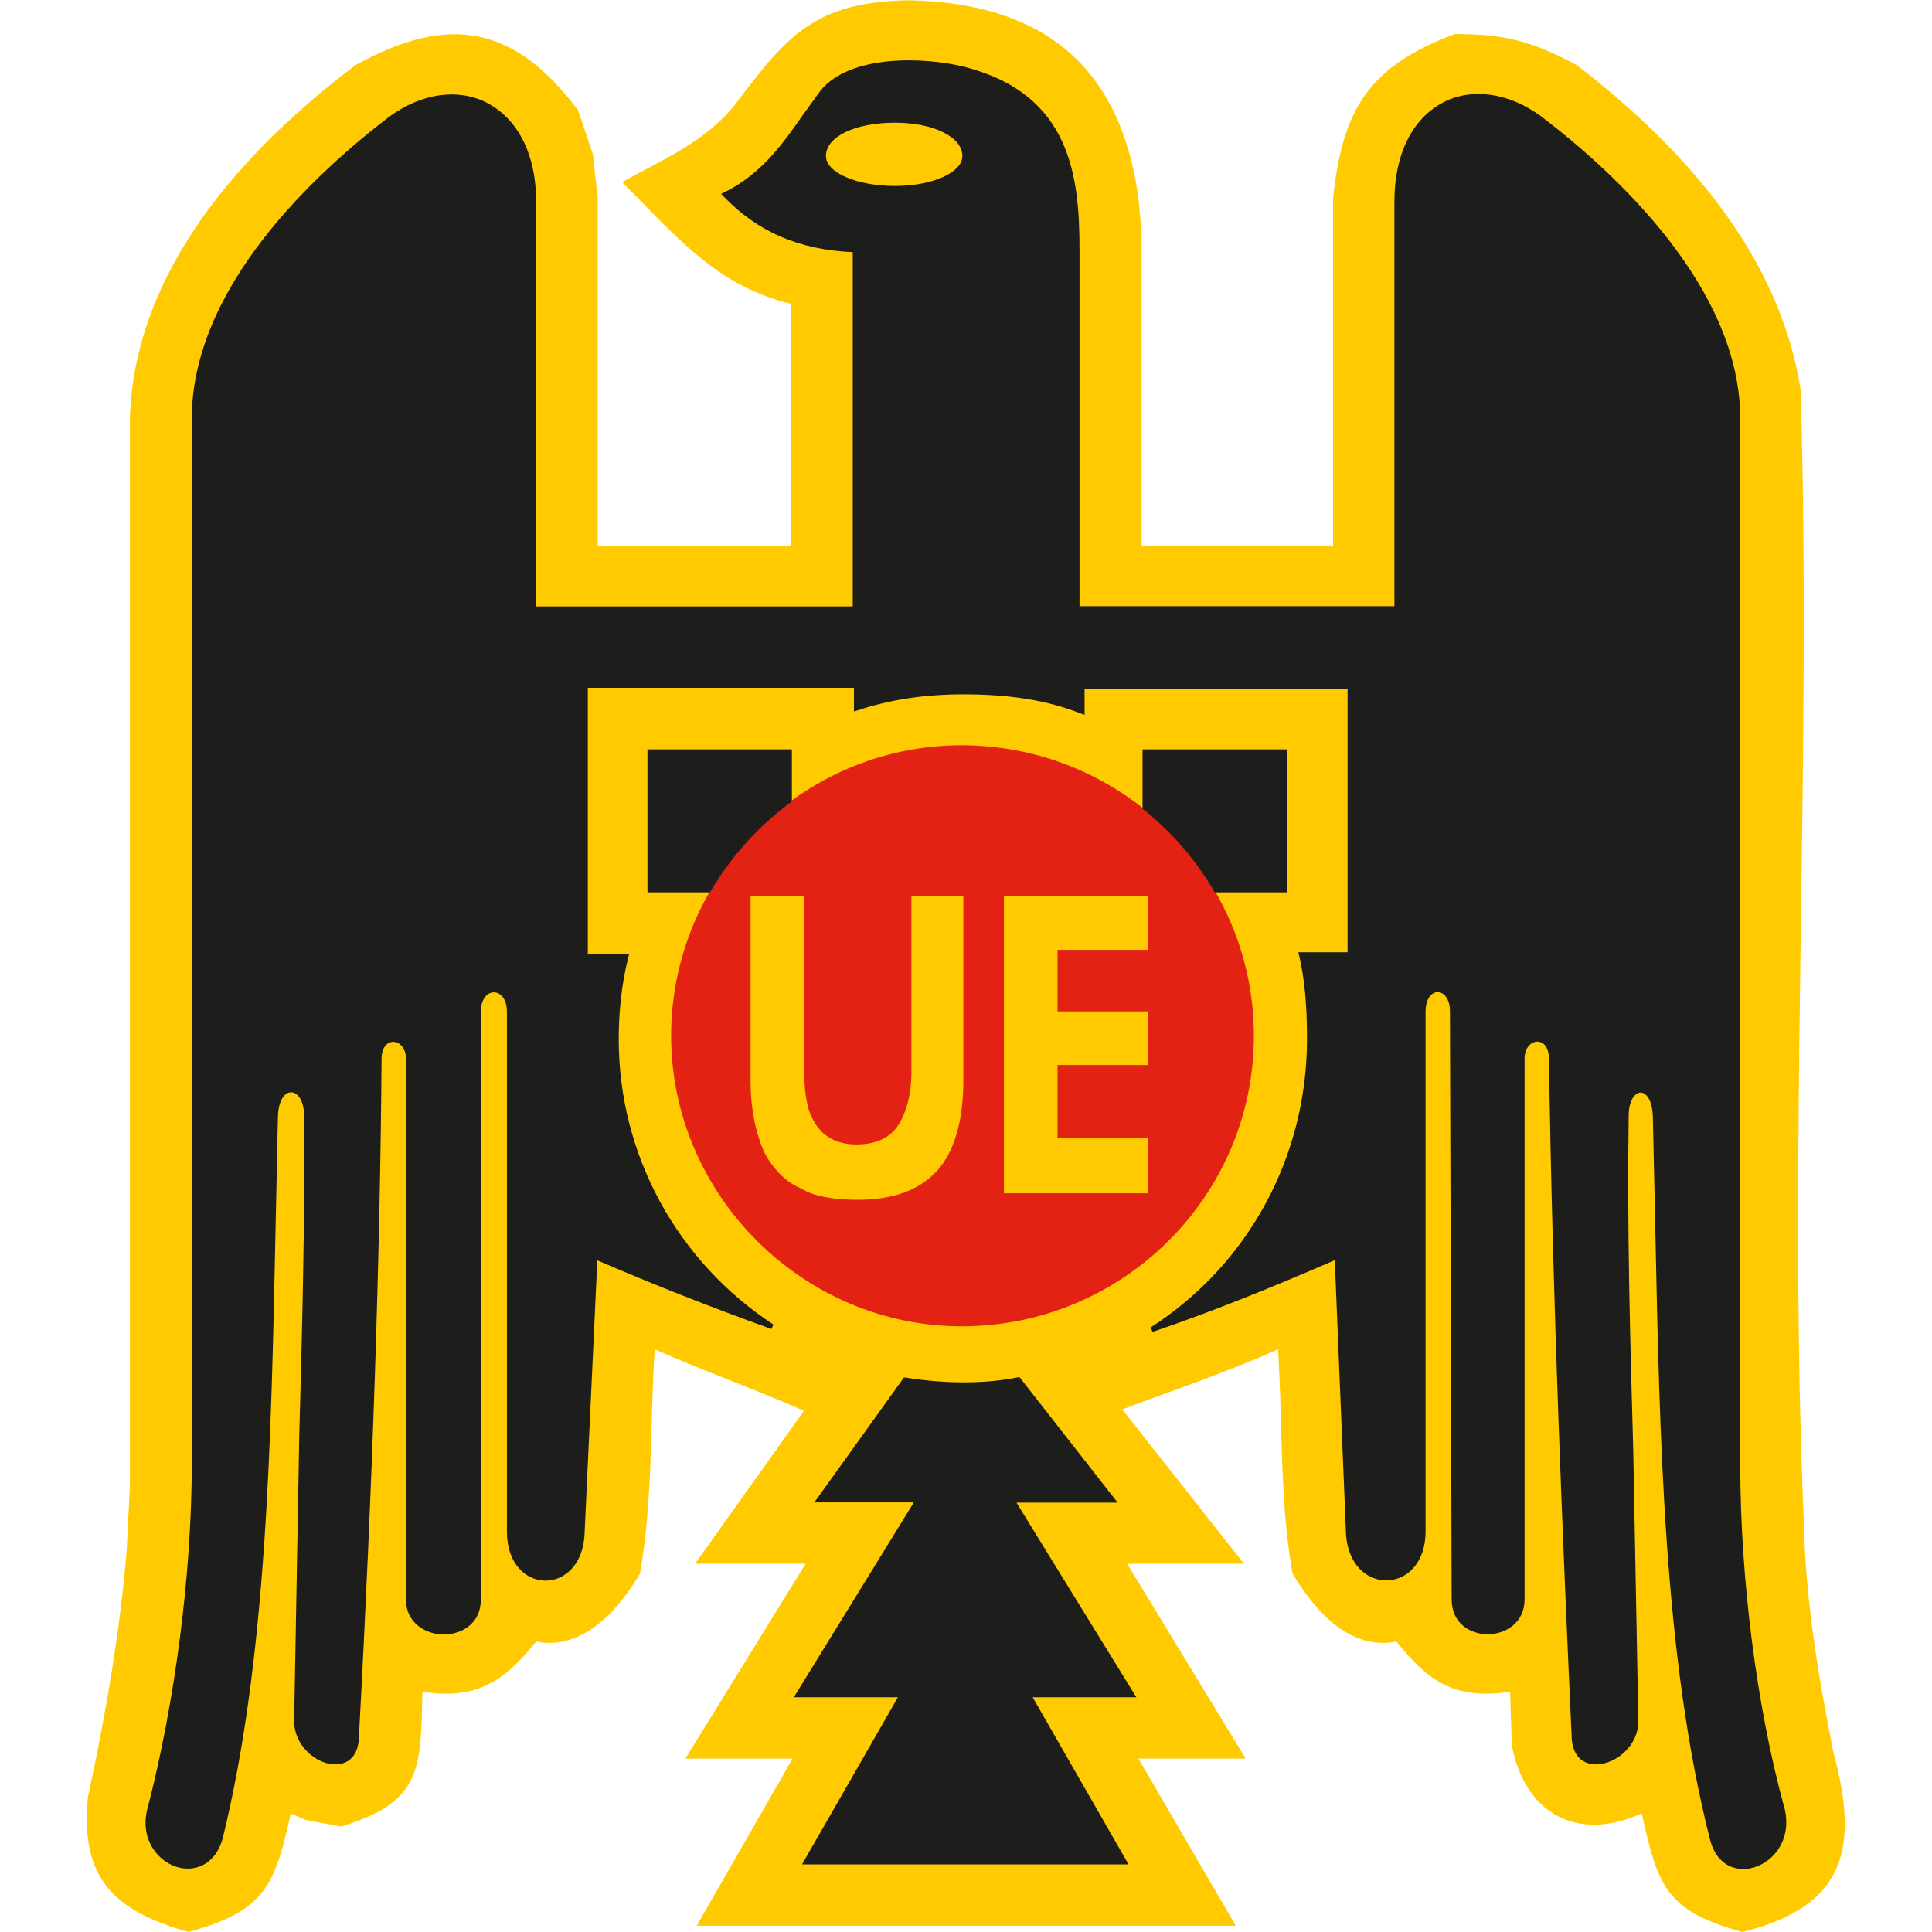
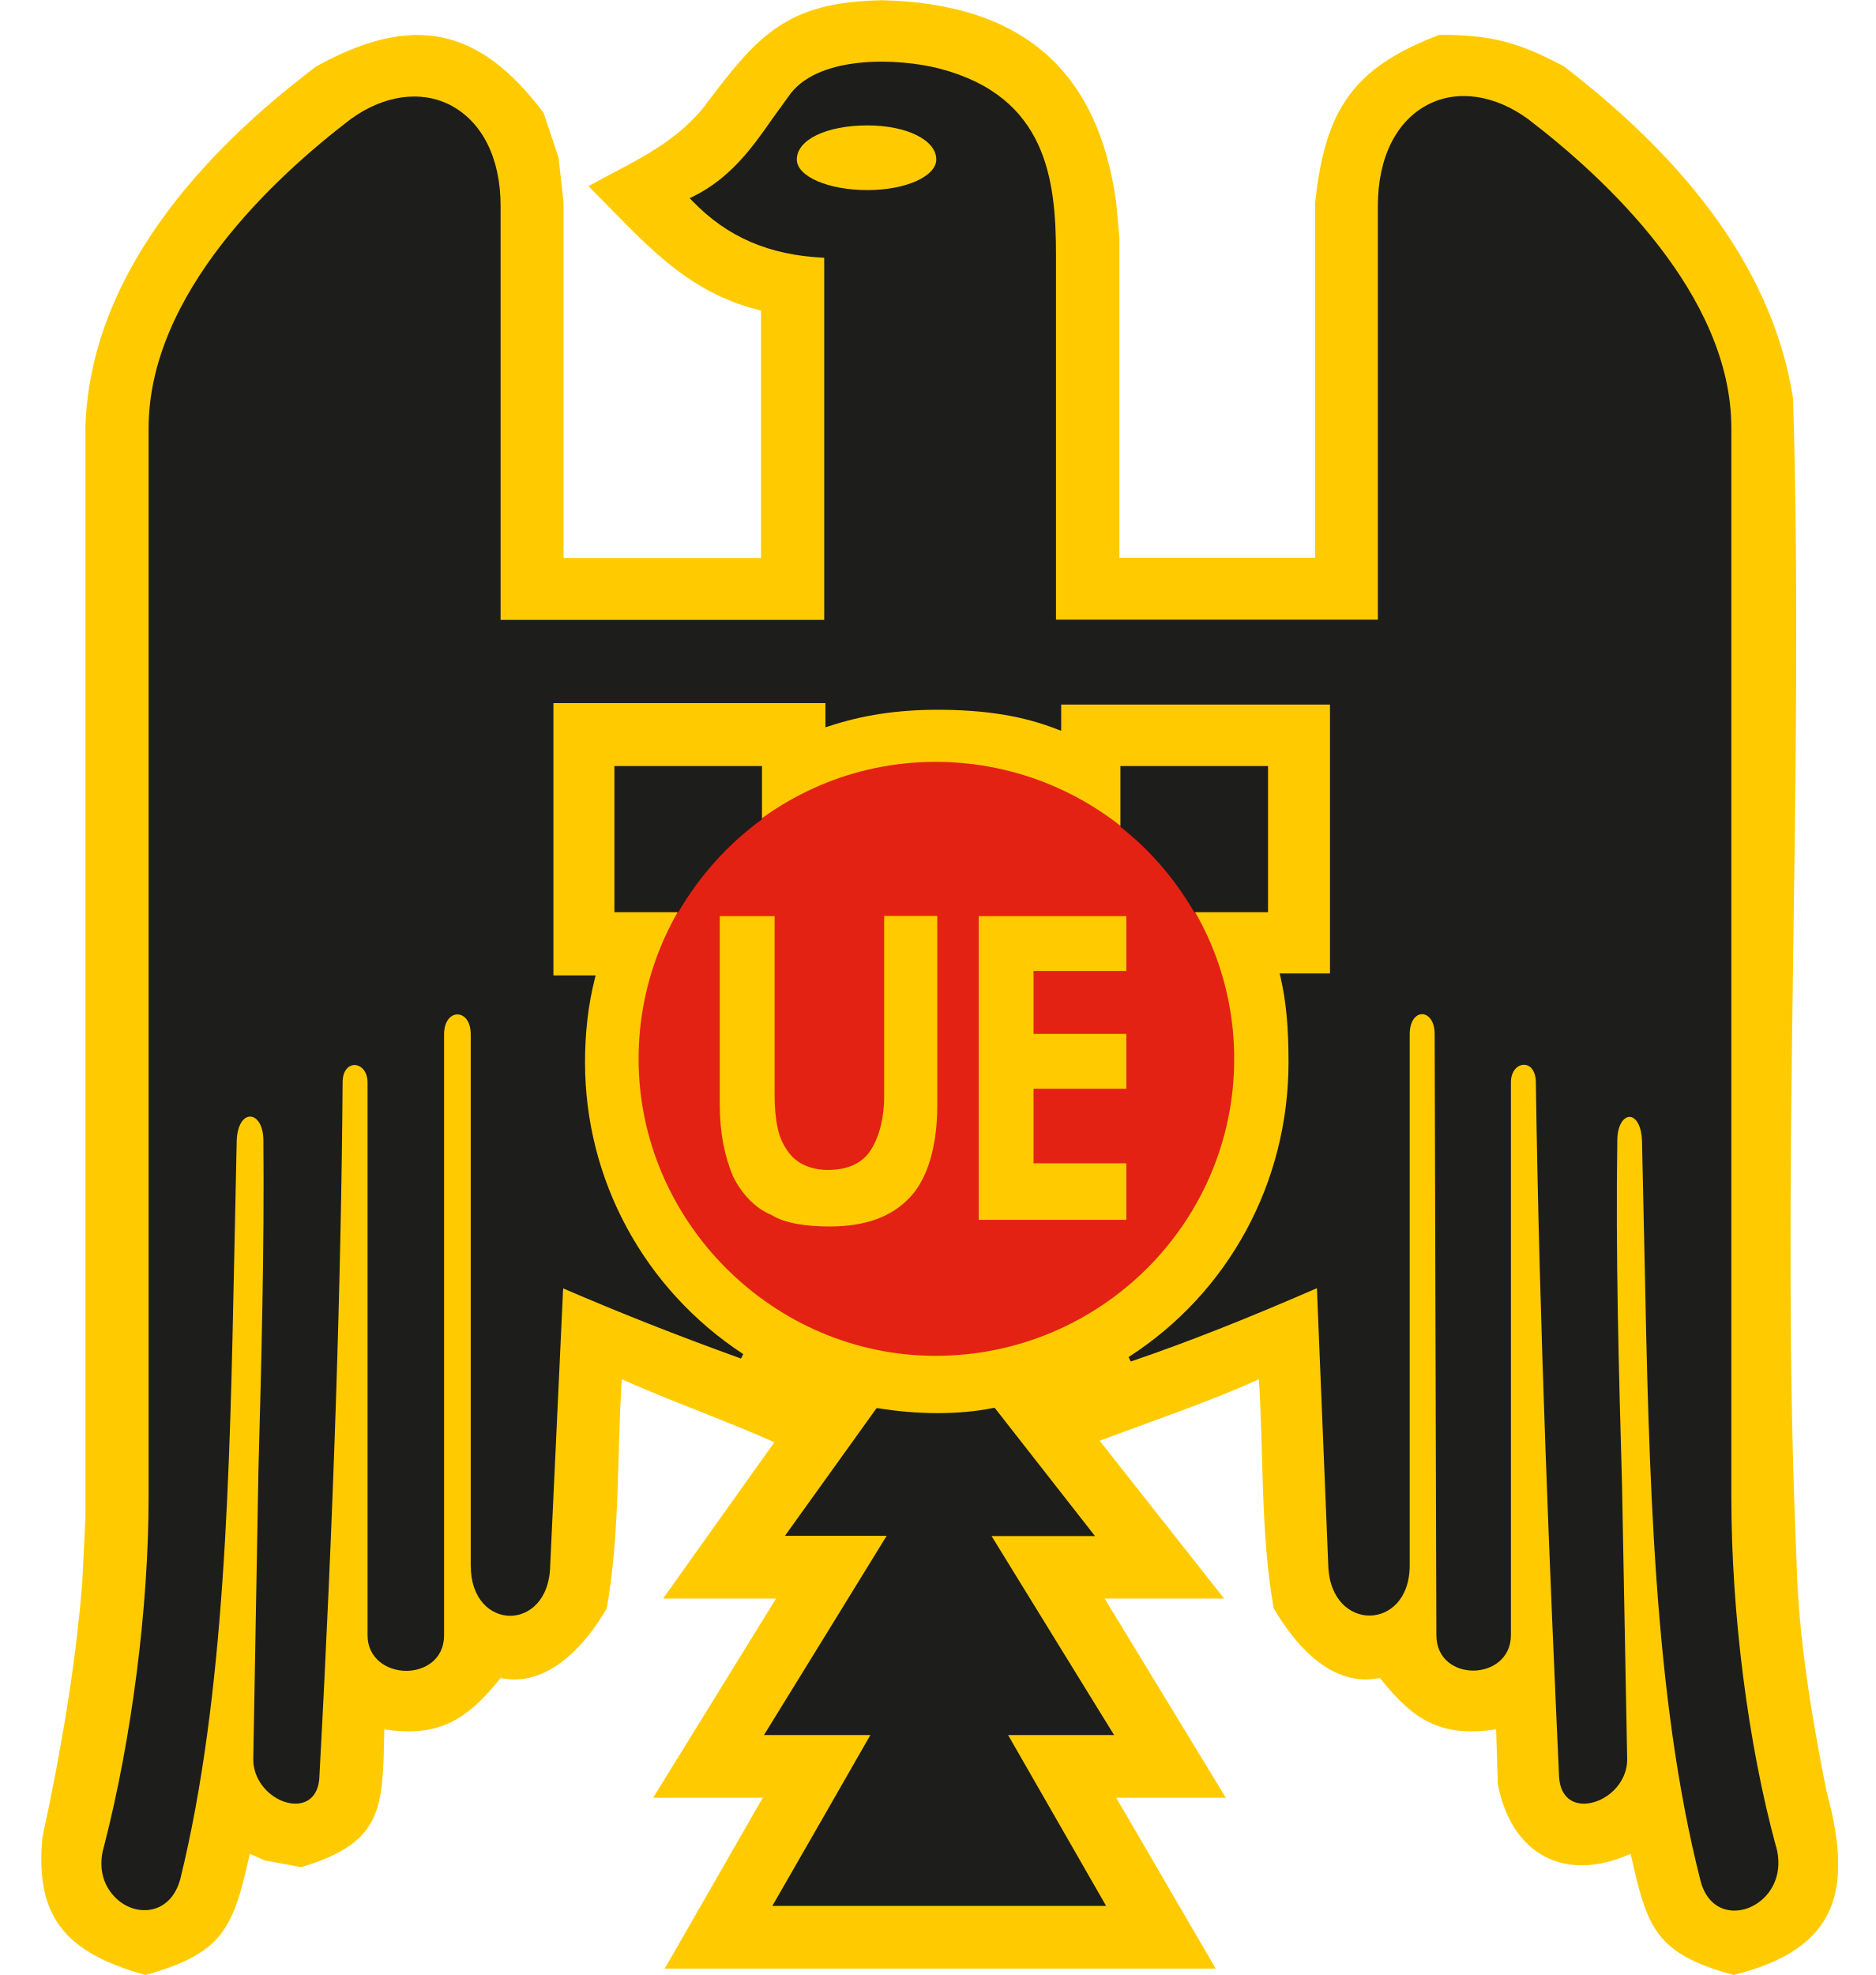
- <svg xmlns="http://www.w3.org/2000/svg" id="Capa_1" data-name="Capa 1" viewBox="0 0 80 80">
+ <svg xmlns="http://www.w3.org/2000/svg" width="76" height="80" viewBox="1.92 0 76 80">
  <defs>
    <style>
      .cls-1 {
        fill: #1d1d1b;
      }

      .cls-1, .cls-2, .cls-3 {
        fill-rule: evenodd;
      }

      .cls-2 {
        fill: #e32213;
      }

      .cls-3 {
        fill: #ffcb00;
      }
    </style>
  </defs>
  <path class="cls-3" d="M28.79,64.74l4.5-6.32c-1.95-.87-4.23-1.68-6.18-2.55-.2,3.09-.07,6.25-.61,9.28-.81,1.41-2.35,3.23-4.3,2.82-1.34,1.68-2.49,2.42-4.71,2.08-.07,3.16,0,4.57-3.36,5.58l-1.48-.27-.61-.27c-.67,3.03-1.08,4.03-4.23,4.91-3.09-.87-4.5-2.22-4.17-5.58.74-3.43,1.34-6.92,1.61-10.29l.13-2.62V17.28c.2-6.12,4.71-11.09,9.35-14.59,3.9-2.15,6.59-1.61,9.21,1.88l.61,1.82.2,1.82v14.39h8v-10.02c-3.09-.74-4.77-2.82-6.99-5.04,1.68-.94,3.36-1.61,4.64-3.16,2.22-2.96,3.36-4.3,7.26-4.37,5.58.13,8.74,2.76,9.48,8.2l.13,1.41v12.97h7.93v-14.39c.4-3.7,1.48-5.45,5.04-6.79,2.02,0,3.16.27,5.04,1.28,4.37,3.36,8.4,7.8,9.28,13.45.47,15.6-.54,31.53.14,47.06.07,3.09.6,6.25,1.21,9.34,1.08,3.97.54,6.39-3.76,7.46-3.16-.87-3.5-1.88-4.17-4.91-2.69,1.21-4.84,0-5.38-2.82l-.07-2.22c-2.28.34-3.36-.4-4.71-2.08-1.95.4-3.43-1.34-4.3-2.82-.54-3.03-.4-6.18-.6-9.28-2.08.94-4.3,1.68-6.45,2.49l5.04,6.39h-4.84l4.91,8.07h-4.44l4.03,6.92h-22.32l3.97-6.92h-4.44l4.98-8.07h-4.57Z" />
  <path class="cls-1" d="M73.87,74.8c-1.13-4.14-1.81-9.43-1.81-14.16V17.34c0-5.42-5.16-10.17-8.24-12.52-1.34-.98-2.85-1.2-4.04-.59-1.29.66-2.04,2.15-2.04,4.1v16.77h-13.04v-14.76c0-3.06-.37-6.42-4.71-7.56-1.67-.43-4.79-.55-6.02.98,0,0-.76,1.05-.76,1.05-.79,1.13-1.68,2.4-3.23,3.16l-.12.06.1.1c1.42,1.48,3.13,2.21,5.35,2.31v14.67h-13.11V8.34c0-1.94-.75-3.42-2.05-4.09-1.2-.61-2.7-.39-4.03.58-3.05,2.33-8.18,7.05-8.18,12.52v43.29c0,4.47-.68,9.77-1.81,14.16-.23.77-.07,1.51.43,2.03.43.45,1.03.64,1.57.5.53-.14.91-.56,1.09-1.2,1.83-7.44,2.01-16.48,2.19-25.23l.1-4.71c.03-.67.3-.97.55-.96.26,0,.53.34.53.96.04,4.41-.08,8.95-.2,13.34l-.21,11.74c0,1,.89,1.77,1.68,1.79.6.01.98-.4,1-1.11.57-10.52.88-19.98.94-28.1,0-.23.05-.42.16-.55.08-.1.2-.16.32-.16.26,0,.53.25.53.71v22.39c0,.94.79,1.44,1.57,1.44.73,0,1.53-.45,1.53-1.44v-24.34c0-.55.28-.81.54-.81s.54.25.54.81v21.51c0,1.39.82,2.03,1.58,2.04.77.01,1.61-.62,1.64-2.04l.51-10.92s0-.17.02-.3c2.27.98,4.62,1.91,7.2,2.84l.09-.18c-4.01-2.63-6.41-7.05-6.41-11.82,0-1.19.13-2.34.4-3.4l.03-.12h-1.71v-11.03h11.02v.98l.13-.04c1.35-.45,2.79-.67,4.41-.67,1.93,0,3.48.25,4.87.8l.14.05v-1.06h10.89v10.89h-2.04l.03.12c.23.99.33,2.03.33,3.47,0,4.87-2.42,9.34-6.48,11.95l.09.18c2.26-.77,4.67-1.72,7.54-2.97.01.28.46,11.22.46,11.22.04,1.41.9,2.05,1.68,2.04.78,0,1.62-.65,1.62-2.04v-21.51c0-.55.26-.81.5-.81s.51.25.51.81l.07,24.34c0,.99.77,1.44,1.49,1.44.76,0,1.53-.49,1.53-1.44v-22.39c0-.46.27-.71.53-.71.12,0,.24.06.32.16.1.13.16.32.16.55.14,9.86.58,20.2.94,28.11.03.7.41,1.12,1.03,1.11.82-.02,1.73-.78,1.73-1.79l-.21-11.18c-.13-4.57-.26-9.31-.19-13.89,0-.62.25-.95.49-.96.23,0,.48.29.51.96,0,0,.1,4.58.1,4.58.18,8.8.36,17.89,2.26,25.36.15.63.51,1.06,1.01,1.2.52.15,1.12-.03,1.57-.46.53-.52.71-1.27.5-2.06h0Z" />
  <path class="cls-1" d="M47.06,70.29s-4.79-7.77-4.97-8.07h4.19l-4.06-5.19h-.06c-.74.15-1.48.21-2.27.21s-1.61-.07-2.4-.2h-.06s-3.71,5.17-3.71,5.17h4.12c-.18.3-4.97,8.07-4.97,8.07h4.31c-.16.29-3.97,6.92-3.97,6.92h13.52s-3.8-6.63-3.97-6.92h4.31Z" />
  <path class="cls-2" d="M39.82,54.92c6.66,0,12.1-5.38,12.1-12.03s-5.45-12.03-12.1-12.03-12.03,5.45-12.03,12.03,5.45,12.03,12.03,12.03h0Z" />
  <path class="cls-1" d="M32.79,33.17v-2.14h-5.98v5.92h2.59c.86-1.48,2.02-2.77,3.4-3.77h0Z" />
  <path class="cls-1" d="M53.3,31.03h-5.99v2.46c1.21.95,2.22,2.13,2.99,3.46h2.99v-5.92h0Z" />
  <path class="cls-3" d="M39.89,44.77c0,1.68-.4,2.96-1.08,3.7-.74.81-1.81,1.21-3.29,1.21-.94,0-1.82-.13-2.35-.47-.67-.27-1.21-.87-1.55-1.55-.34-.81-.54-1.75-.54-2.89v-7.66h2.22v7.26c0,.61.07,1.21.2,1.61.13.4.4.81.67,1.01.34.27.81.4,1.28.4.81,0,1.41-.27,1.75-.81.34-.54.54-1.28.54-2.22v-7.26h2.15v7.66h0ZM47.55,49.41h-5.98v-12.3h5.98v2.22h-3.76v2.55h3.76v2.22h-3.76v3.02h3.76v2.29h0Z" />
  <path class="cls-3" d="M37.06,5.08c-1.66,0-2.86.58-2.86,1.38,0,.69,1.28,1.24,2.86,1.24s2.79-.57,2.79-1.24c0-.79-1.2-1.38-2.79-1.38h0Z" />
</svg>
